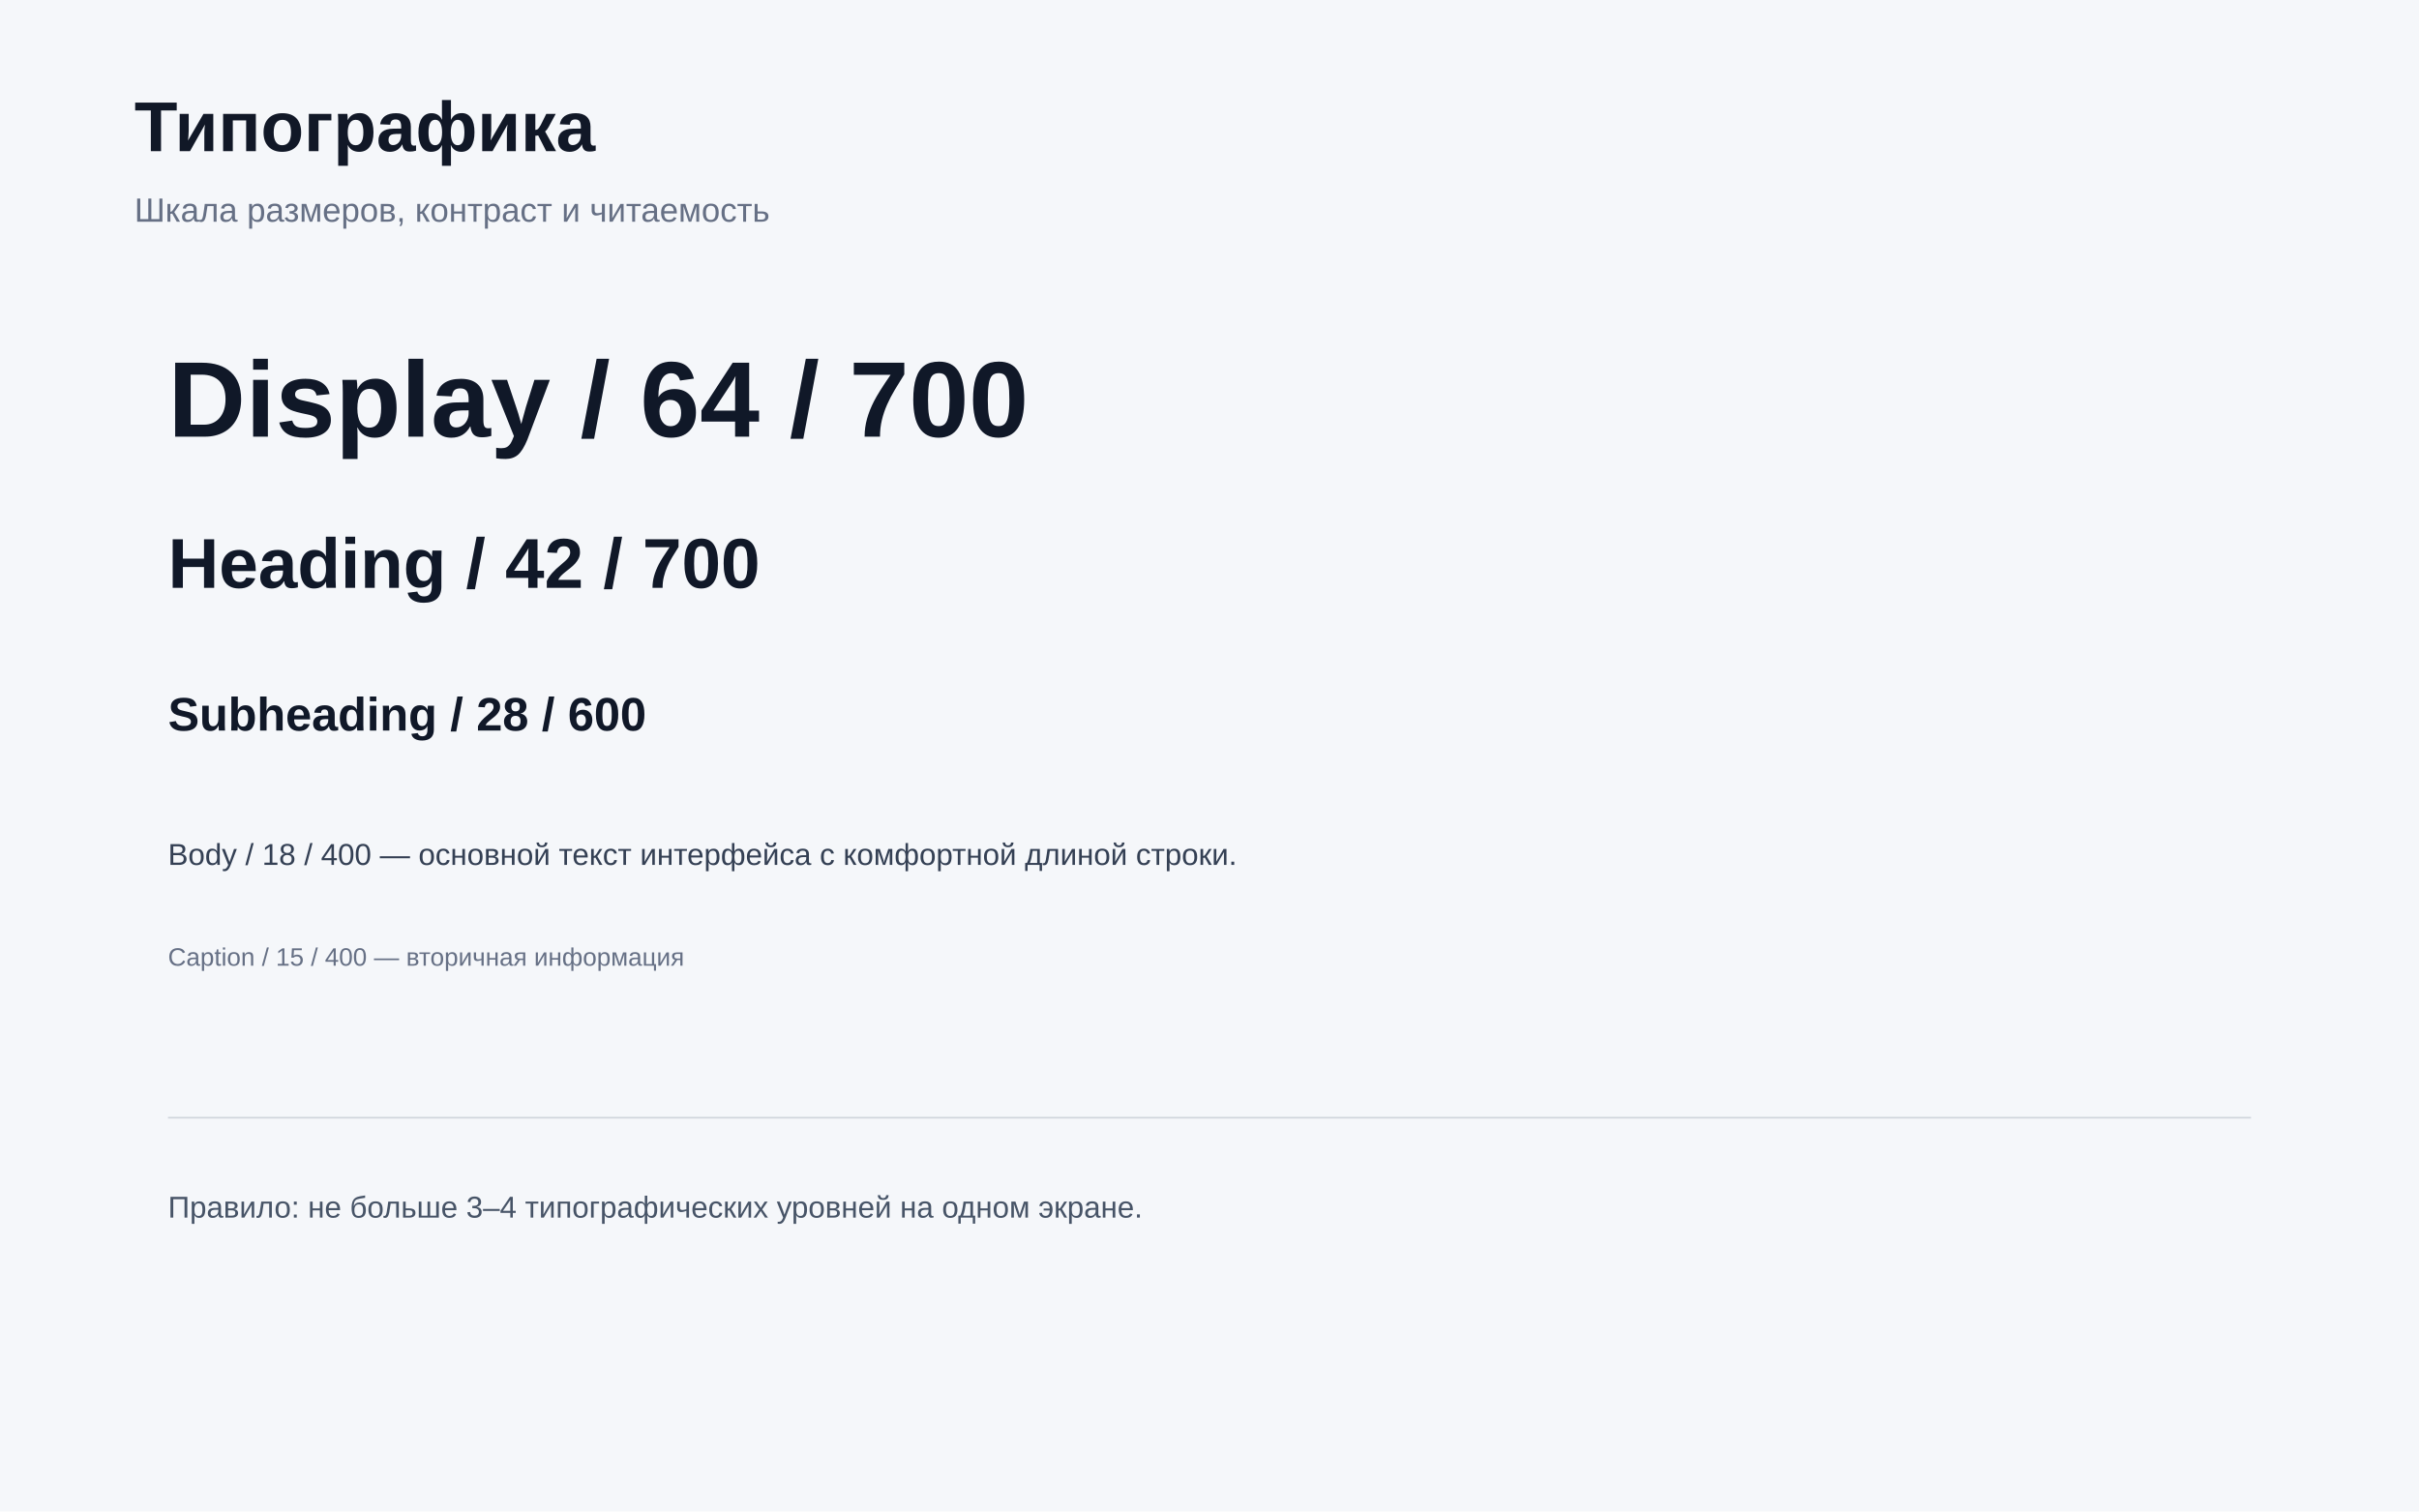
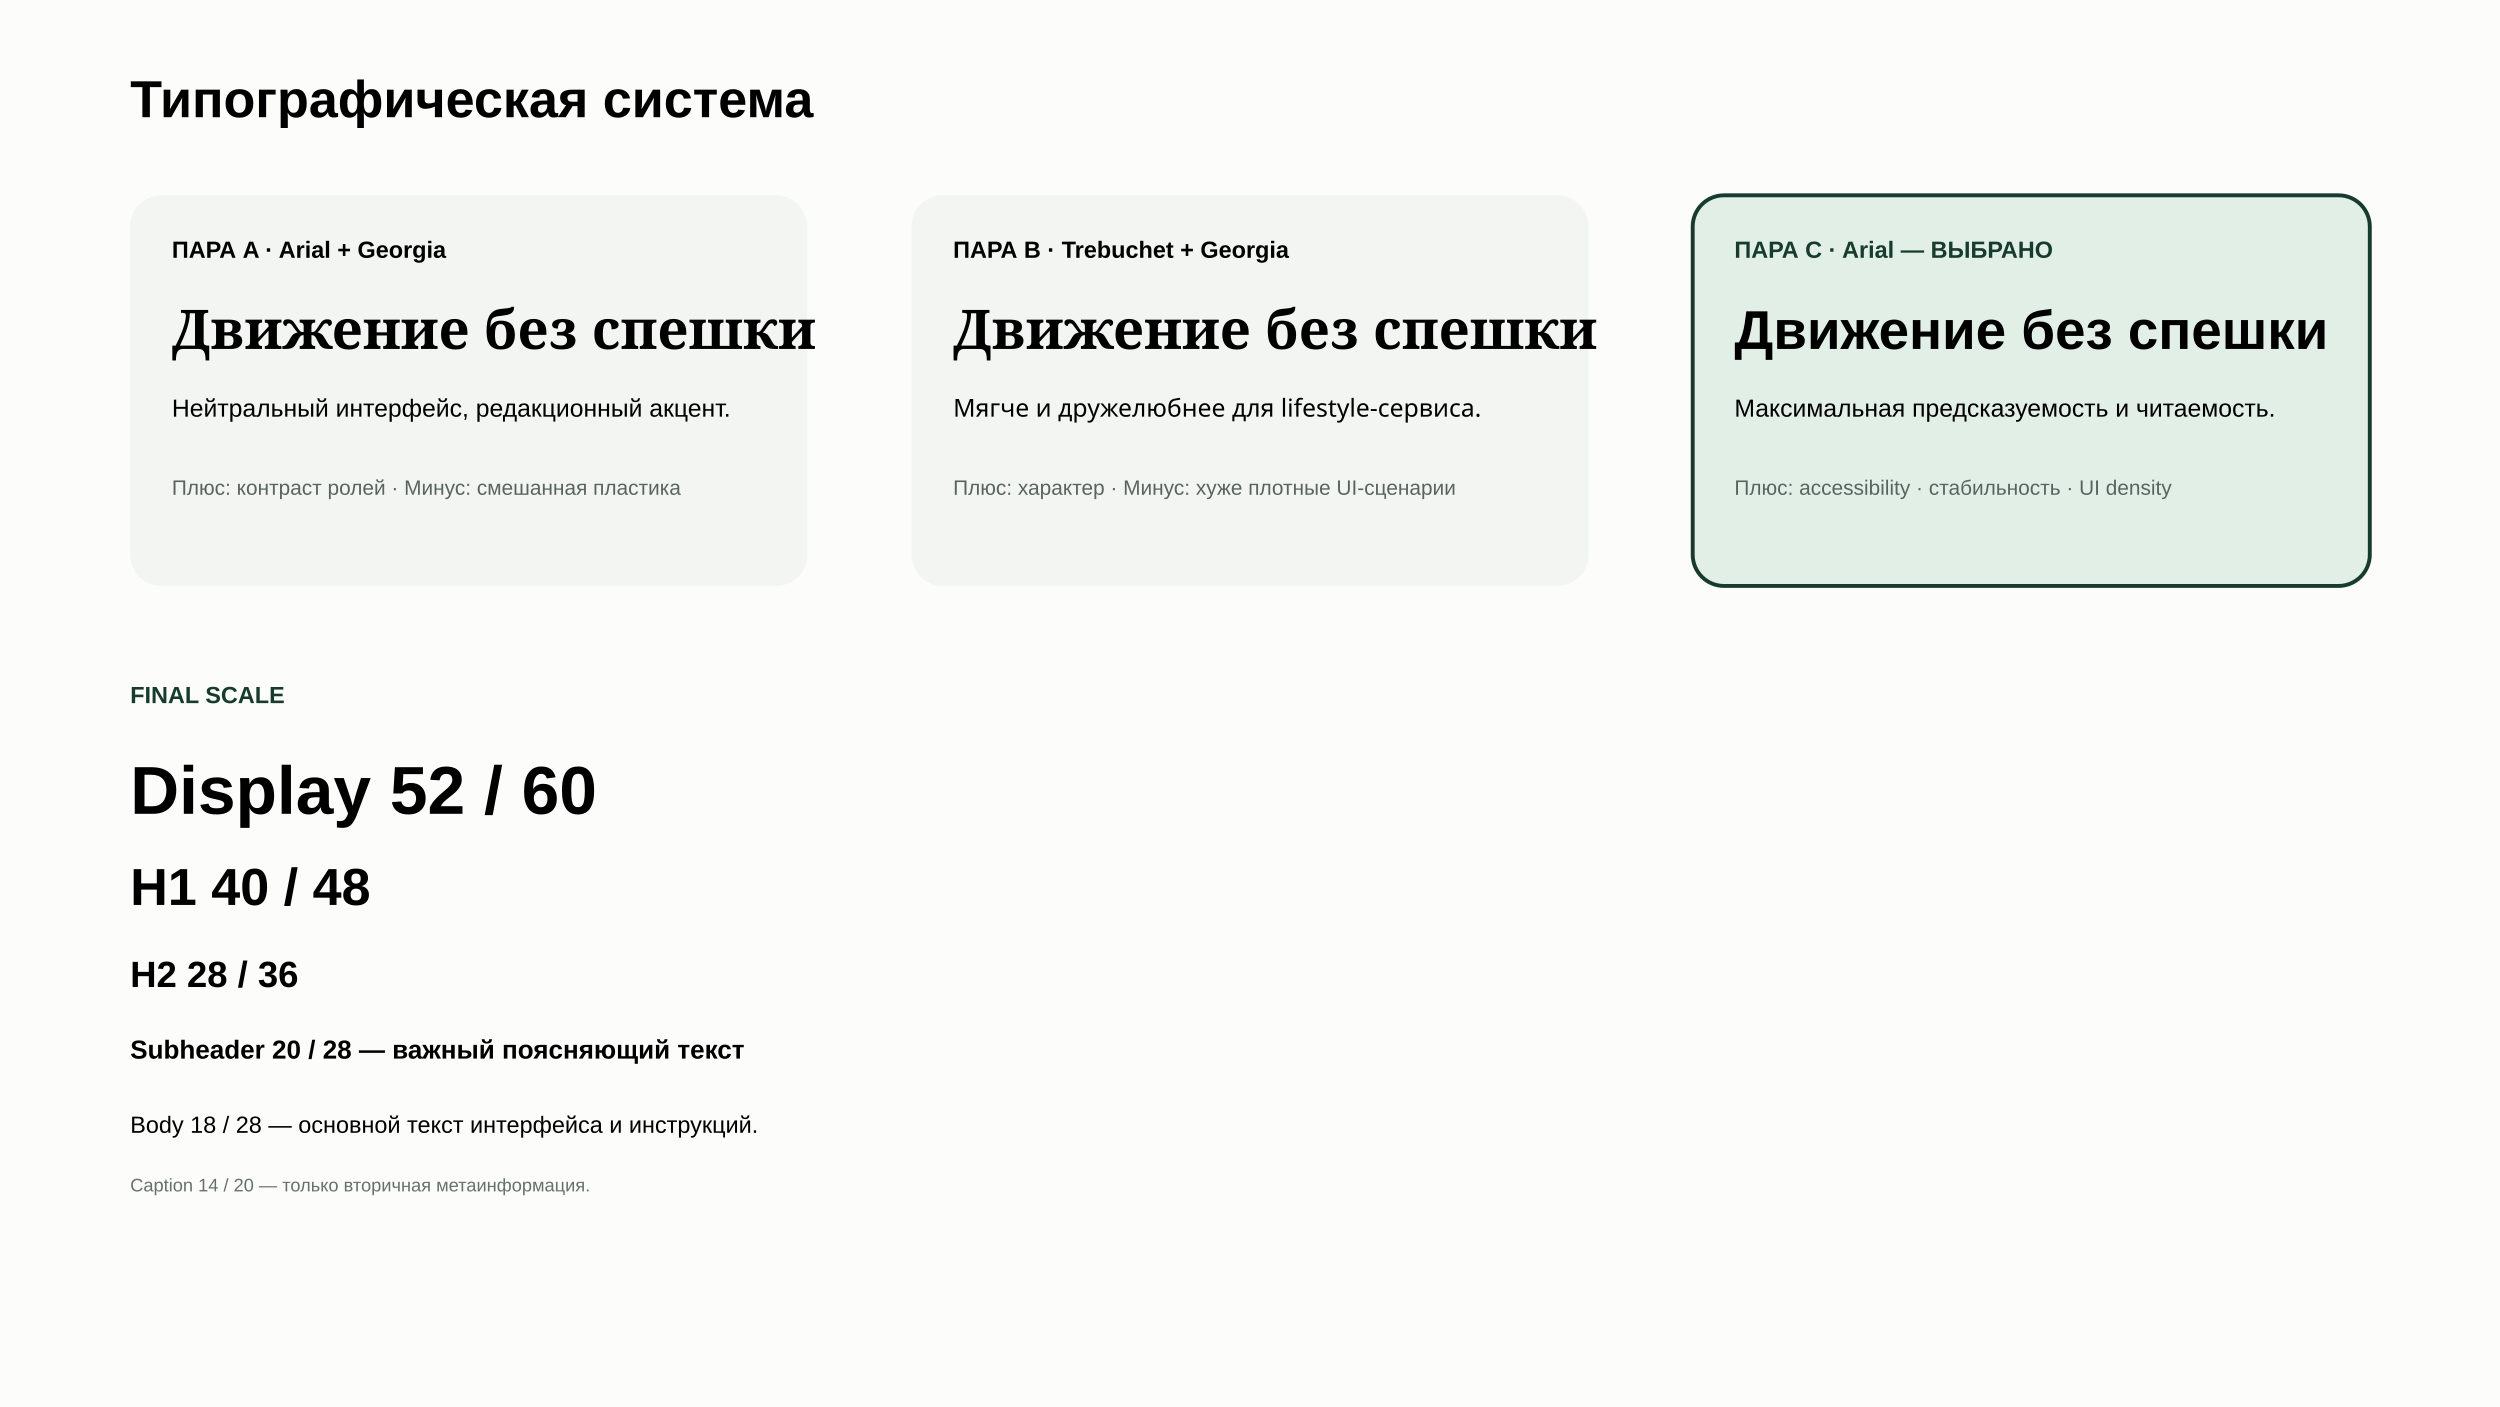
- <svg xmlns="http://www.w3.org/2000/svg" width="1440" height="900" viewBox="0 0 1440 900">
-   <rect width="1440" height="900" fill="#F5F7FA" />
-   <text x="80" y="90" font-family="Arial,sans-serif" font-size="42" font-weight="700" fill="#111827">Типографика</text>
-   <text x="80" y="132" font-family="Arial,sans-serif" font-size="20" fill="#667085">Шкала размеров, контраст и читаемость</text>
-   <text x="100" y="260" font-family="Arial" font-size="64" font-weight="700" fill="#101828">Display / 64 / 700</text>
-   <text x="100" y="350" font-family="Arial" font-size="42" font-weight="700" fill="#101828">Heading / 42 / 700</text>
-   <text x="100" y="435" font-family="Arial" font-size="28" font-weight="600" fill="#101828">Subheading / 28 / 600</text>
-   <text x="100" y="515" font-family="Arial" font-size="18" fill="#344054">Body / 18 / 400 — основной текст интерфейса с комфортной длиной строки.</text>
-   <text x="100" y="575" font-family="Arial" font-size="15" fill="#667085">Caption / 15 / 400 — вторичная информация</text>
-   <rect x="100" y="665" width="1240" height="1" fill="#D0D5DD" />
-   <text x="100" y="725" font-family="Arial" font-size="18" fill="#475467">Правило: не больше 3–4 типографических уровней на одном экране.</text>
+ <svg xmlns="http://www.w3.org/2000/svg" width="1920" height="1080" viewBox="0 0 1920 1080">
+   <rect width="1920" height="1080" fill="#FCFCFB" />
+   <text x="100" y="90" font-family="Arial" font-size="40" font-weight="700">Типографическая система</text>
+   <g transform="translate(100 150)">
+     <rect width="520" height="300" rx="24" fill="#F2F5F2" />
+     <text x="32" y="48" font-family="Arial" font-size="18" font-weight="700">ПАРА A · Arial + Georgia</text>
+     <text x="32" y="118" font-family="Georgia" font-size="42" font-weight="700">Движение без спешки</text>
+     <text x="32" y="170" font-family="Arial" font-size="19">Нейтральный интерфейс, редакционный акцент.</text>
+     <text x="32" y="230" font-family="Arial" font-size="16" fill="#59645F">Плюс: контраст ролей · Минус: смешанная пластика</text>
+   </g>
+   <g transform="translate(700 150)">
+     <rect width="520" height="300" rx="24" fill="#F2F5F2" />
+     <text x="32" y="48" font-family="Arial" font-size="18" font-weight="700">ПАРА B · Trebuchet + Georgia</text>
+     <text x="32" y="118" font-family="Georgia" font-size="42" font-weight="700">Движение без спешки</text>
+     <text x="32" y="170" font-family="Trebuchet MS" font-size="19">Мягче и дружелюбнее для lifestyle-сервиса.</text>
+     <text x="32" y="230" font-family="Arial" font-size="16" fill="#59645F">Плюс: характер · Минус: хуже плотные UI-сценарии</text>
+   </g>
+   <g transform="translate(1300 150)">
+     <rect width="520" height="300" rx="24" fill="#E2EFE6" stroke="#173B2E" stroke-width="3" />
+     <text x="32" y="48" font-family="Arial" font-size="18" font-weight="700" fill="#173B2E">ПАРА C · Arial — ВЫБРАНО</text>
+     <text x="32" y="118" font-family="Arial" font-size="42" font-weight="700">Движение без спешки</text>
+     <text x="32" y="170" font-family="Arial" font-size="19">Максимальная предсказуемость и читаемость.</text>
+     <text x="32" y="230" font-family="Arial" font-size="16" fill="#59645F">Плюс: accessibility · стабильность · UI density</text>
+   </g>
+   <g font-family="Arial" transform="translate(100 540)">
+     <text y="0" font-size="18" font-weight="700" fill="#173B2E">FINAL SCALE</text>
+     <text y="85" font-size="52" font-weight="700">Display 52 / 60</text>
+     <text y="155" font-size="40" font-weight="700">H1 40 / 48</text>
+     <text y="218" font-size="28" font-weight="700">H2 28 / 36</text>
+     <text y="273" font-size="20" font-weight="600">Subheader 20 / 28 — важный поясняющий текст</text>
+     <text y="330" font-size="18">Body 18 / 28 — основной текст интерфейса и инструкций.</text>
+     <text y="375" font-size="14" fill="#65716B">Caption 14 / 20 — только вторичная метаинформация.</text>
+   </g>
</svg>
